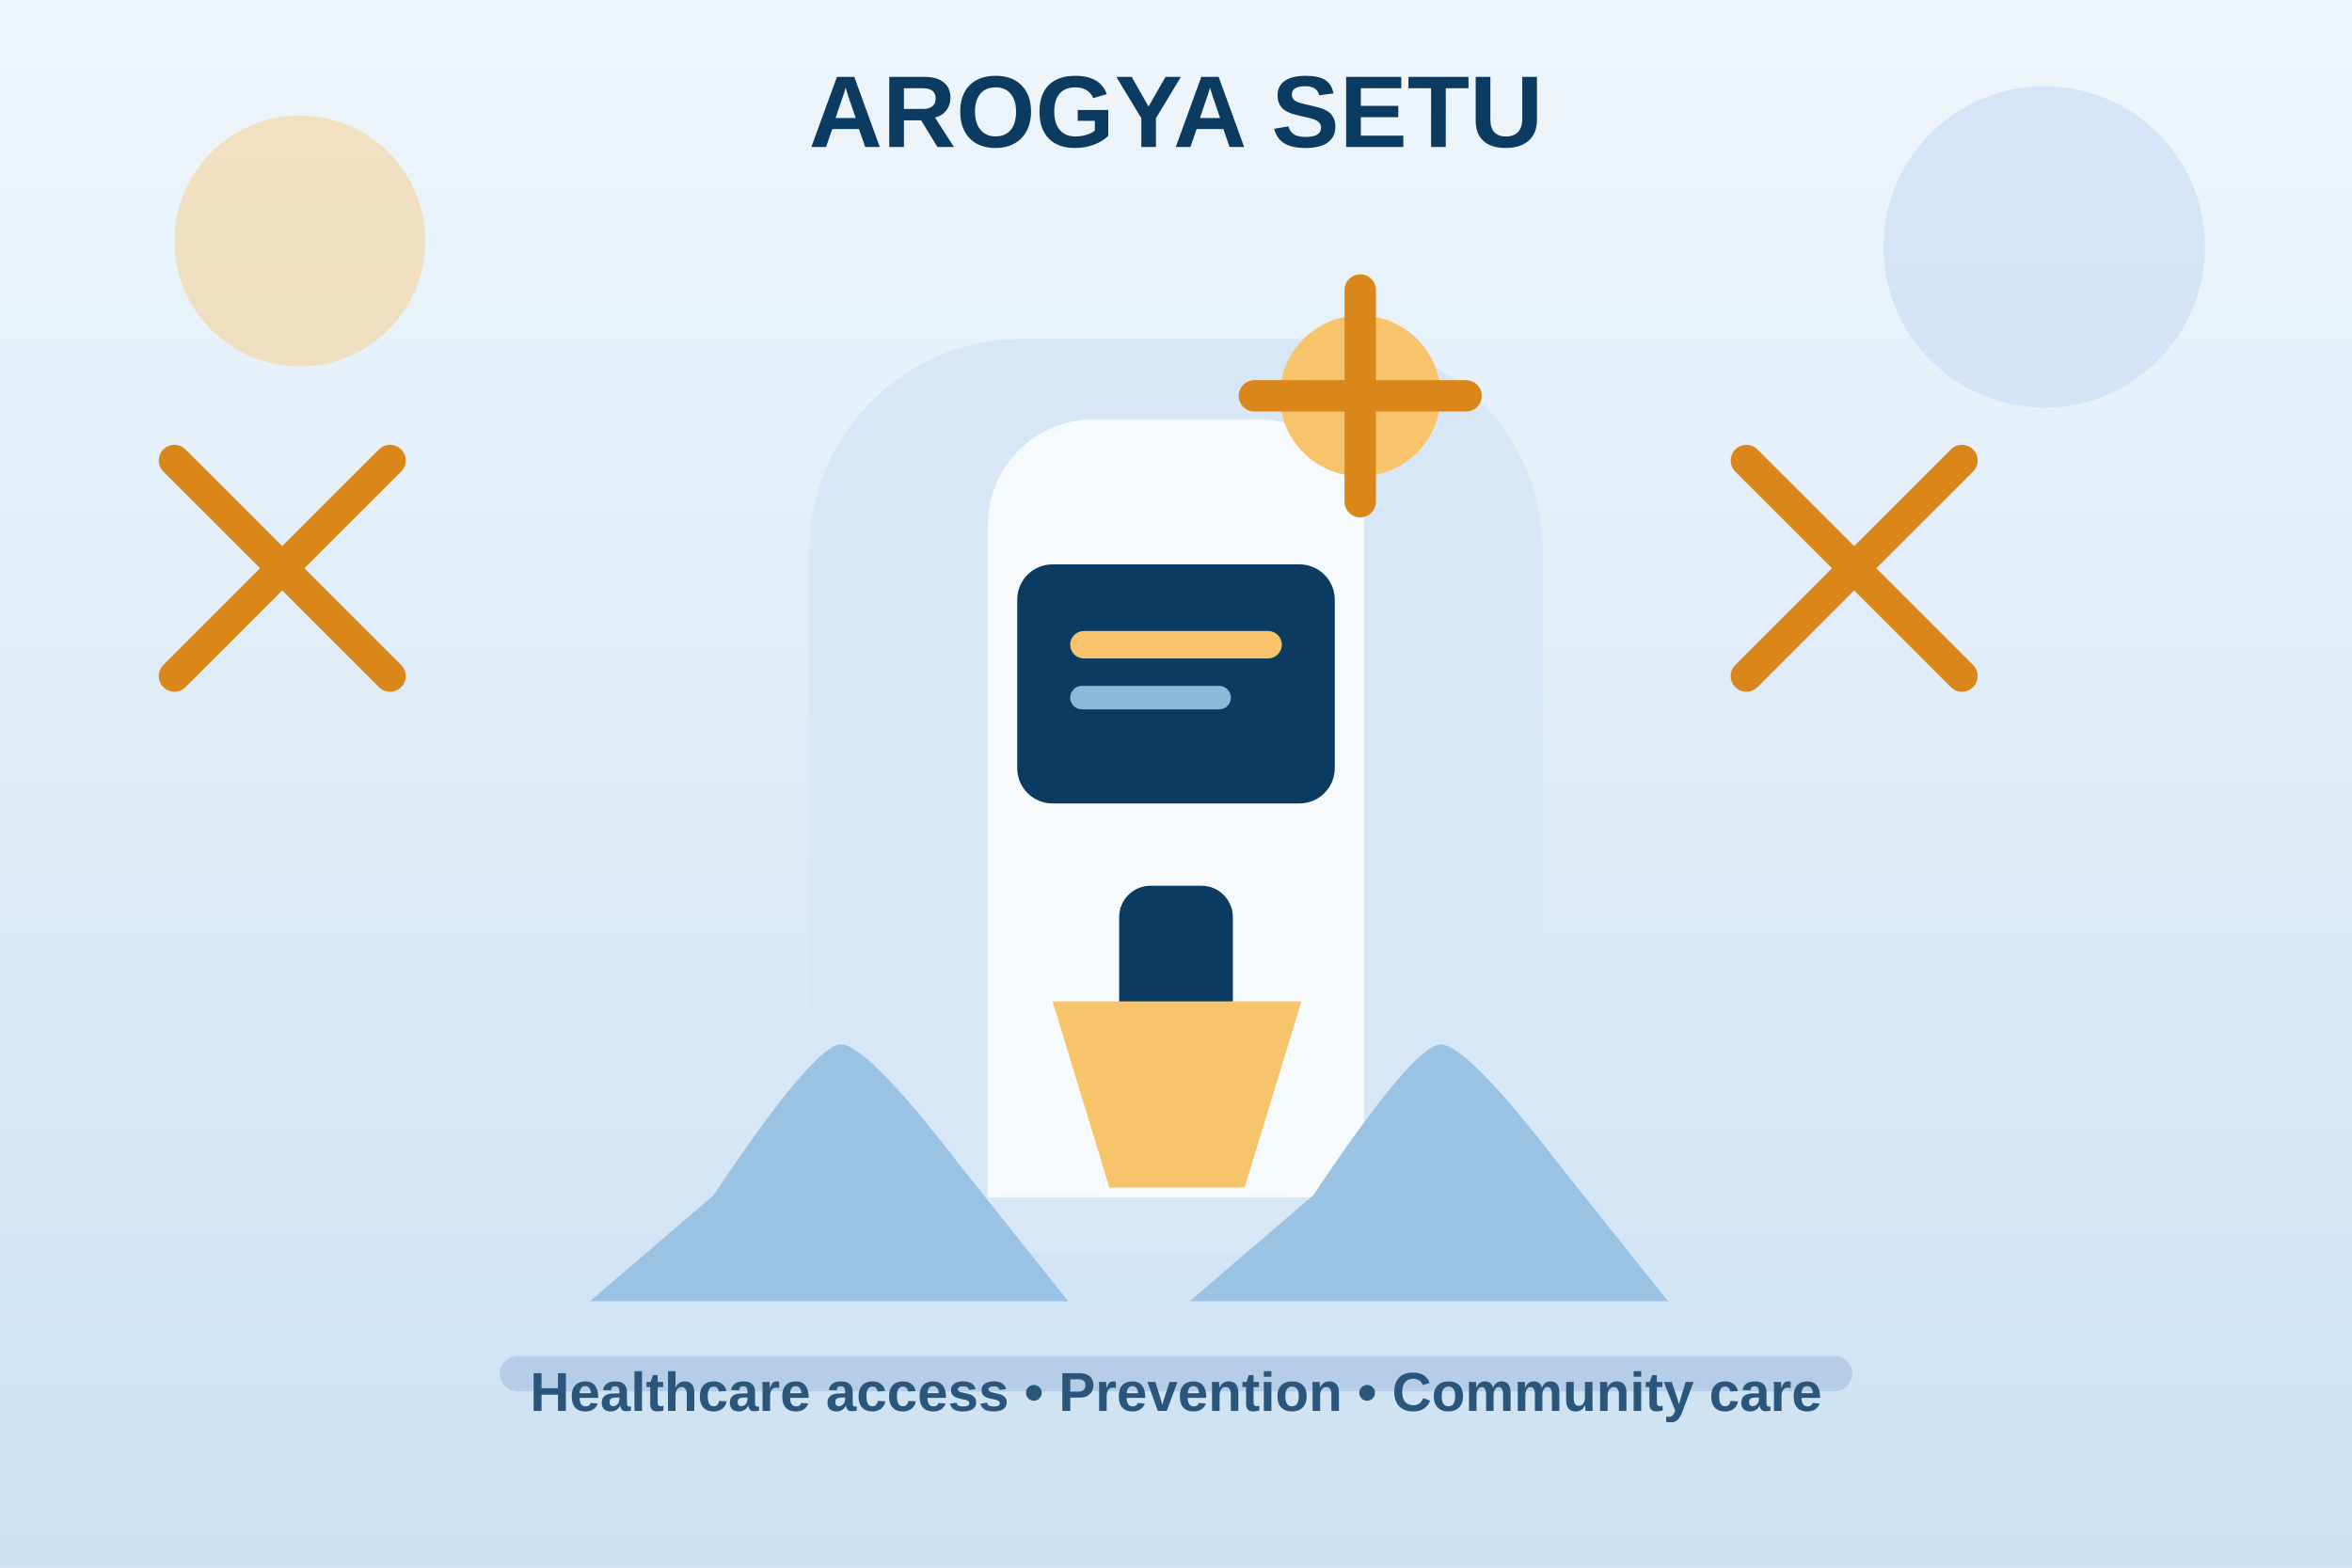
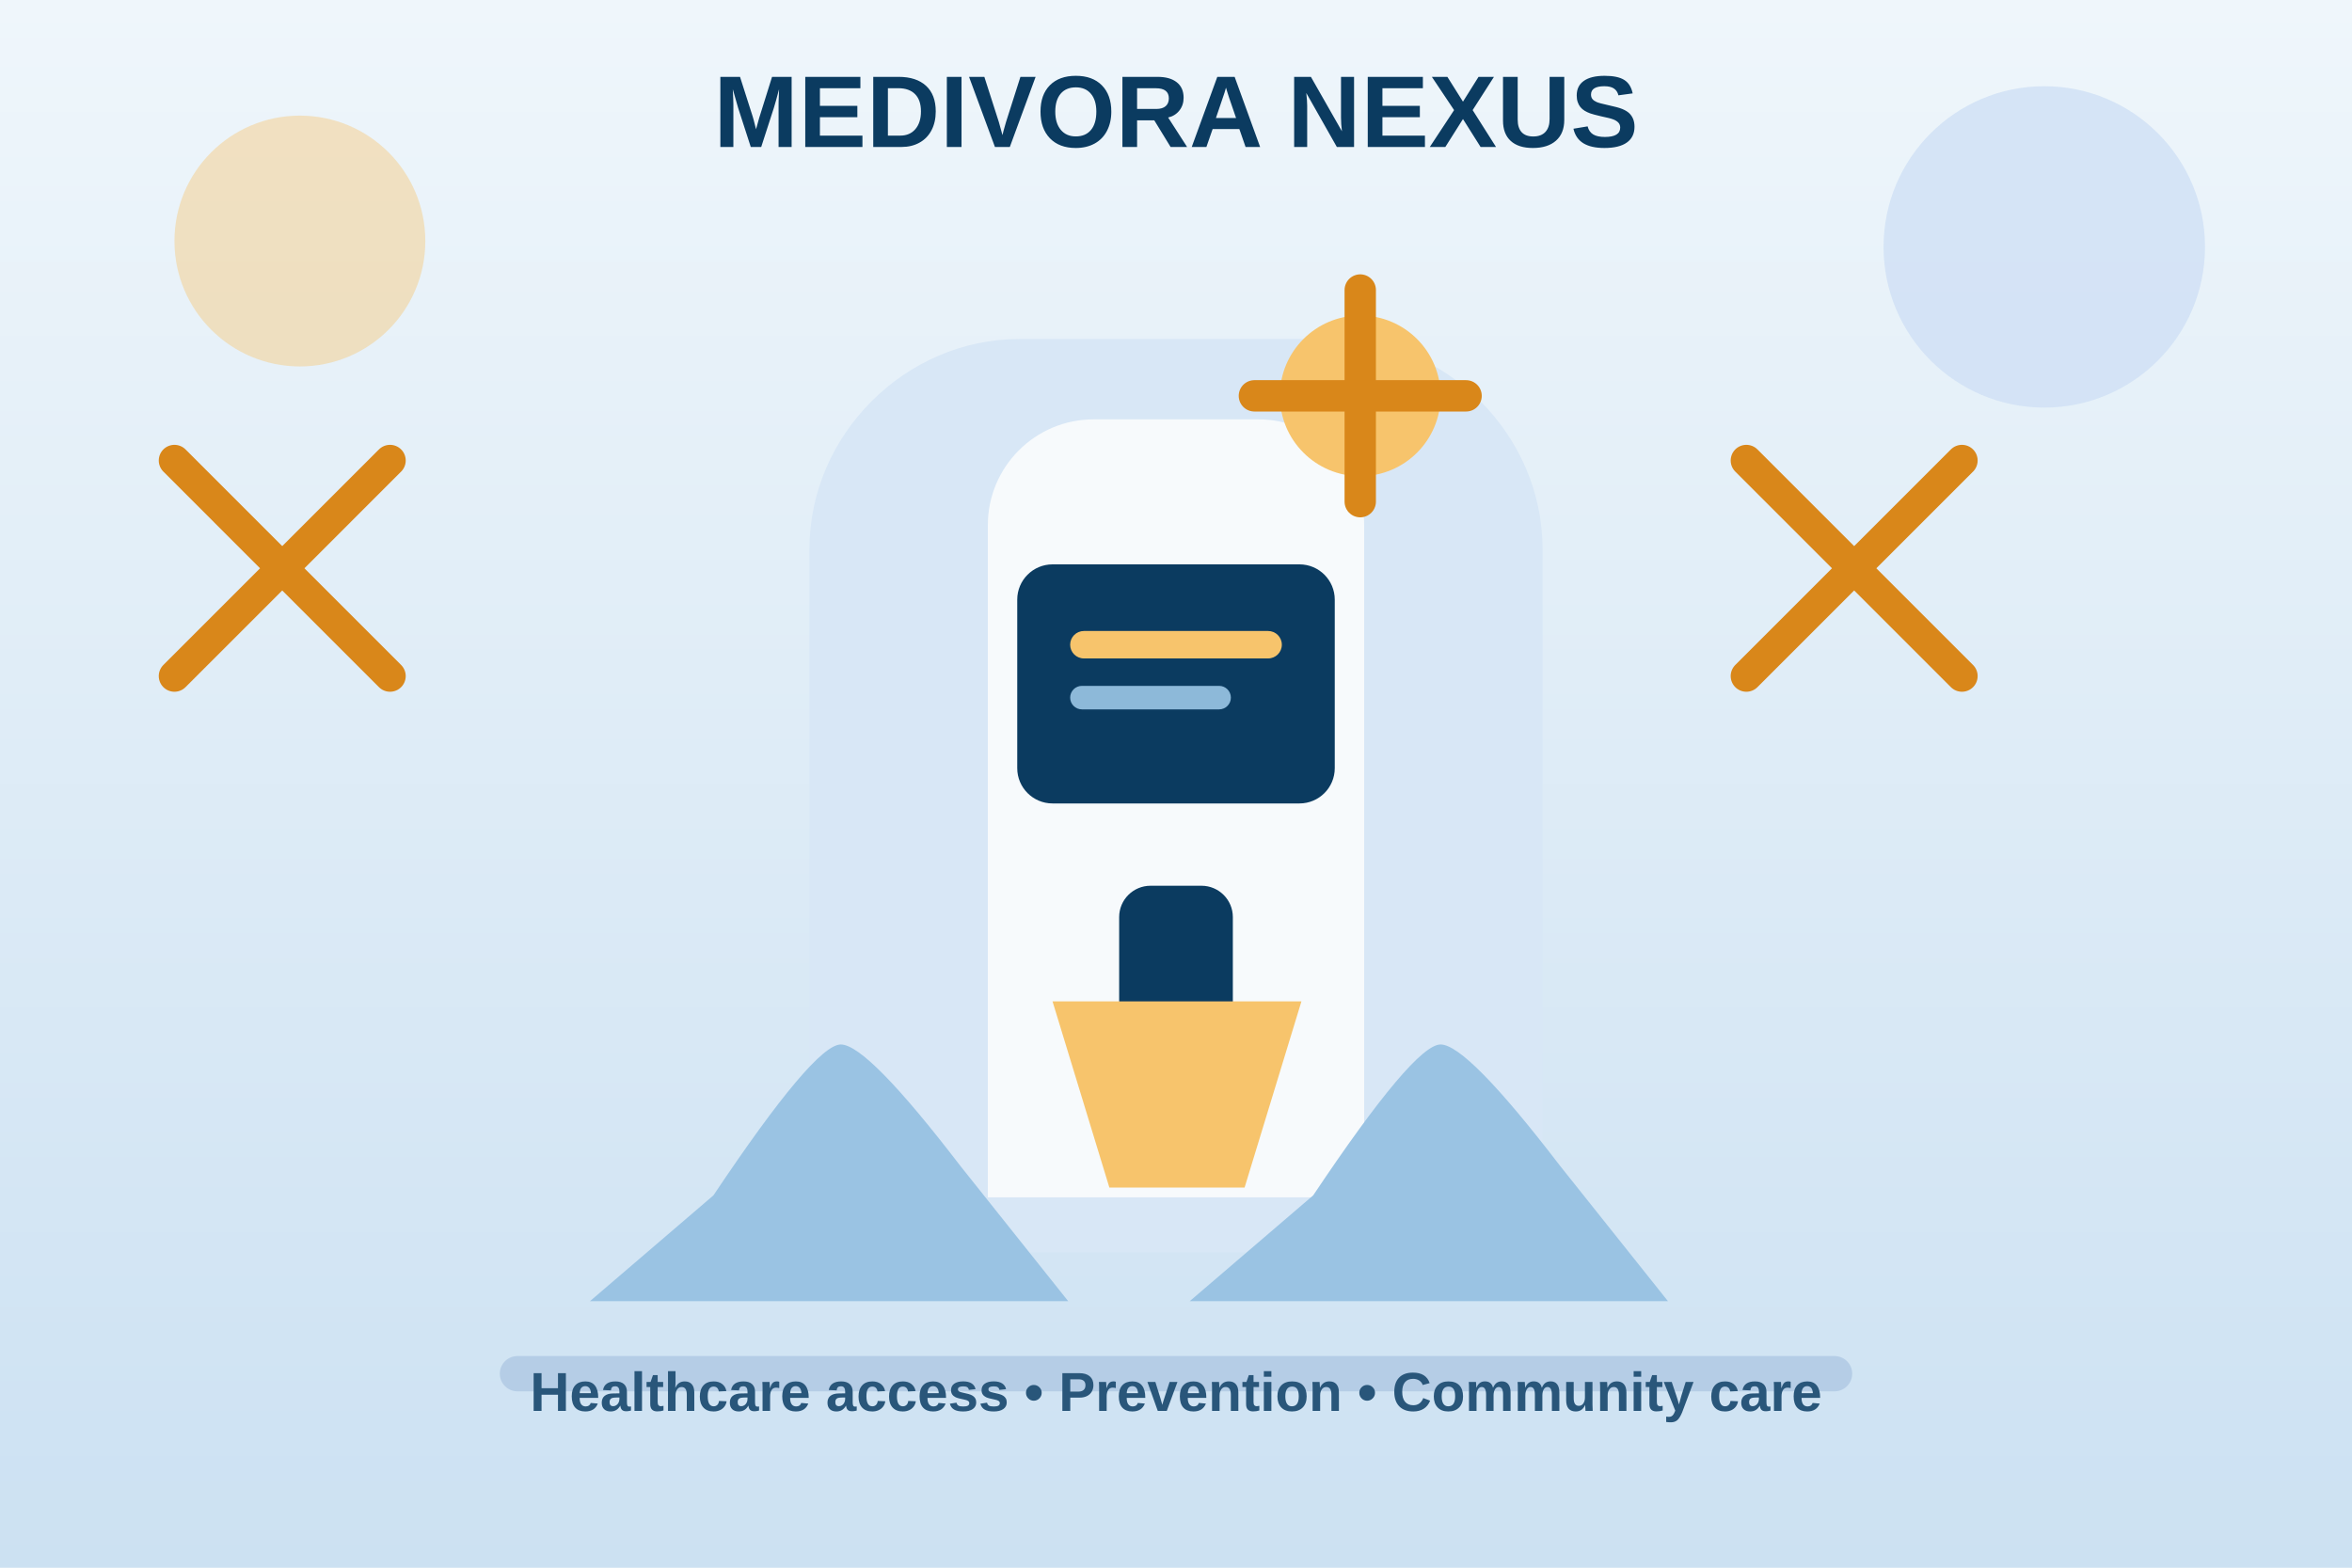
<svg xmlns="http://www.w3.org/2000/svg" width="1200" height="800" viewBox="0 0 1200 800" fill="none">
  <rect width="1200" height="800" fill="#EAF2F8" />
  <rect x="0" y="0" width="1200" height="800" fill="url(#paint0_linear_1_2)" />
  <circle cx="153" cy="123" r="64" fill="#F7C46C" opacity="0.4" />
  <circle cx="1043" cy="126" r="82" fill="#CFE0F5" opacity="0.8" />
  <path d="M413 280C413 221.918 461.918 173 520 173H680C738.082 173 787 221.918 787 280V639H413V280Z" fill="#D8E7F6" />
  <path d="M504 268C504 238.177 528.177 214 558 214H642C671.823 214 696 238.177 696 268V611H504V268Z" fill="#F7FAFC" />
  <rect x="519" y="288" width="162" height="122" rx="18" fill="#0B3B60" />
  <rect x="546" y="322" width="108" height="14" rx="7" fill="#F7C46C" />
  <rect x="546" y="350" width="82" height="12" rx="6" fill="#8DB9D9" />
  <rect x="571" y="452" width="58" height="116" rx="16" fill="#0B3B60" />
  <path d="M537 511H664L635 606H566L537 511Z" fill="#F7C46C" />
  <path d="M364 610C398.333 558.667 420 533 429 533C438 533 458.333 553.667 490 595L545 664H301L364 610Z" fill="#9AC3E3" />
  <path d="M670 610C704.333 558.667 726 533 735 533C744 533 764.333 553.667 796 595L851 664H607L670 610Z" fill="#9AC3E3" />
  <circle cx="694" cy="202" r="41" fill="#F7C46C" />
  <path d="M694 148V256" stroke="#D9871A" stroke-width="16" stroke-linecap="round" />
  <path d="M640 202H748" stroke="#D9871A" stroke-width="16" stroke-linecap="round" />
  <path d="M264 701H936" stroke="#B5CDE6" stroke-width="18" stroke-linecap="round" />
  <path d="M891 235L1001 345" stroke="#D9871A" stroke-width="16" stroke-linecap="round" />
  <path d="M1001 235L891 345" stroke="#D9871A" stroke-width="16" stroke-linecap="round" />
  <path d="M199 235L89 345" stroke="#D9871A" stroke-width="16" stroke-linecap="round" />
  <path d="M89 235L199 345" stroke="#D9871A" stroke-width="16" stroke-linecap="round" />
-   <text x="600" y="75" text-anchor="middle" fill="#0B3B60" font-family="Arial, Helvetica, sans-serif" font-size="52" font-weight="700">AROGYA SETU</text>
+   <text x="600" y="75" text-anchor="middle" fill="#0B3B60" font-family="Arial, Helvetica, sans-serif" font-size="52" font-weight="700">MEDIVORA NEXUS</text>
  <text x="600" y="720" text-anchor="middle" fill="#29567A" font-family="Arial, Helvetica, sans-serif" font-size="28" font-weight="600">Healthcare access • Prevention • Community care</text>
  <defs>
    <linearGradient id="paint0_linear_1_2" x1="600" y1="0" x2="600" y2="800" gradientUnits="userSpaceOnUse">
      <stop stop-color="#EFF6FB" />
      <stop offset="1" stop-color="#CCE1F2" />
    </linearGradient>
  </defs>
</svg>
